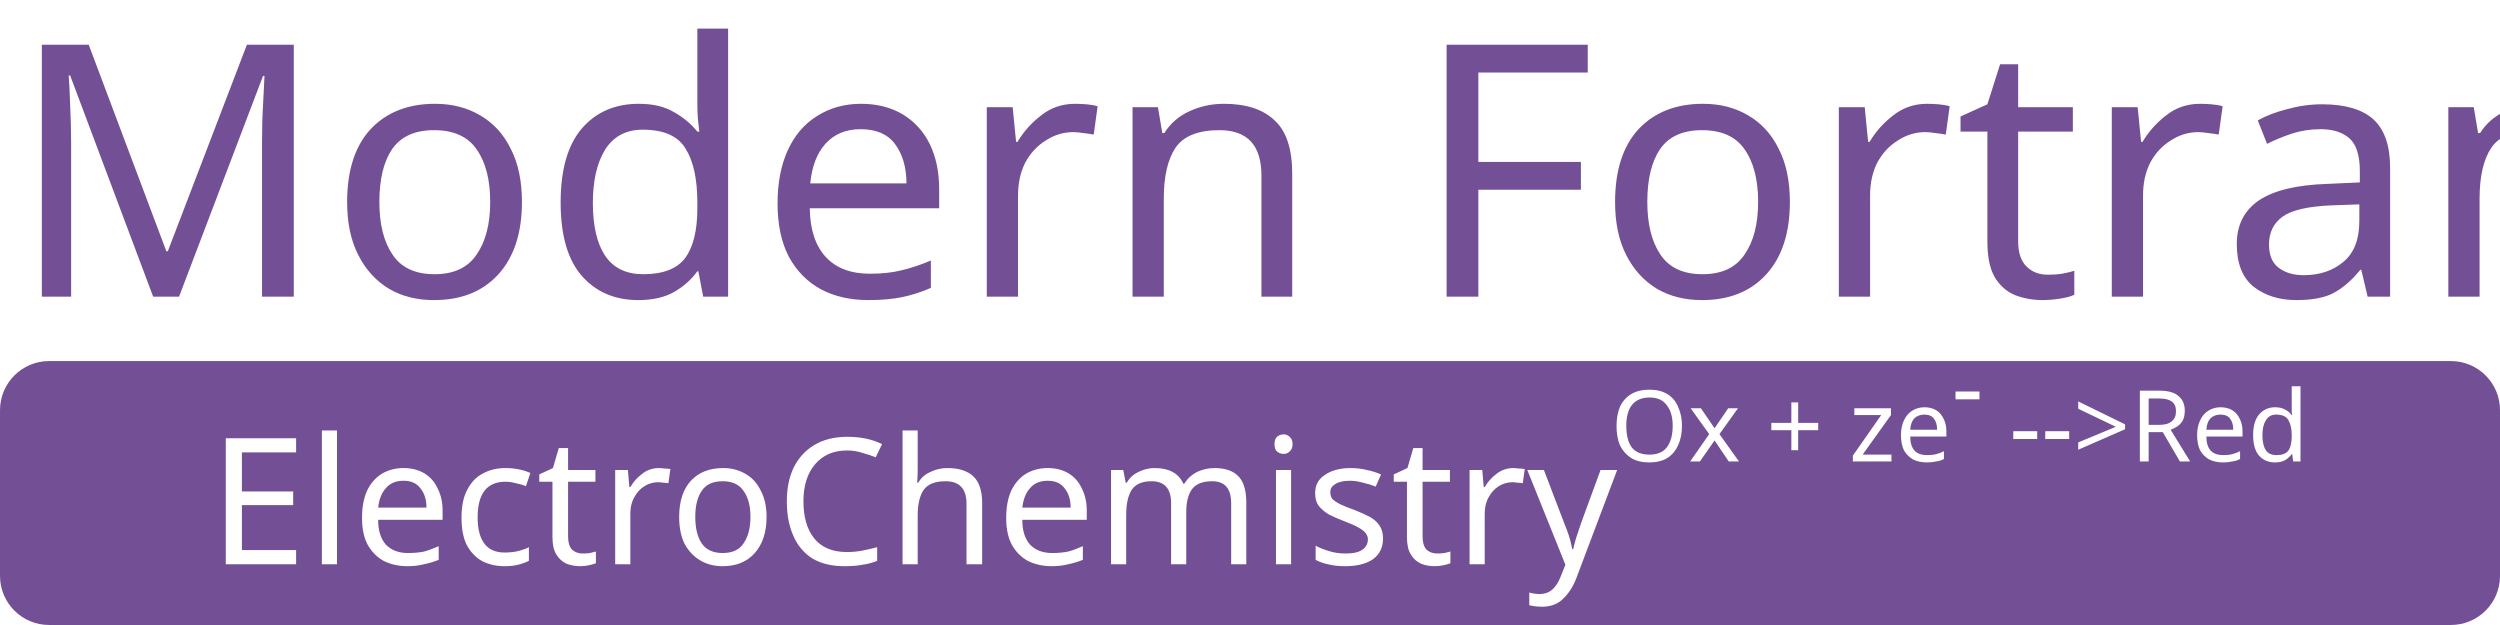
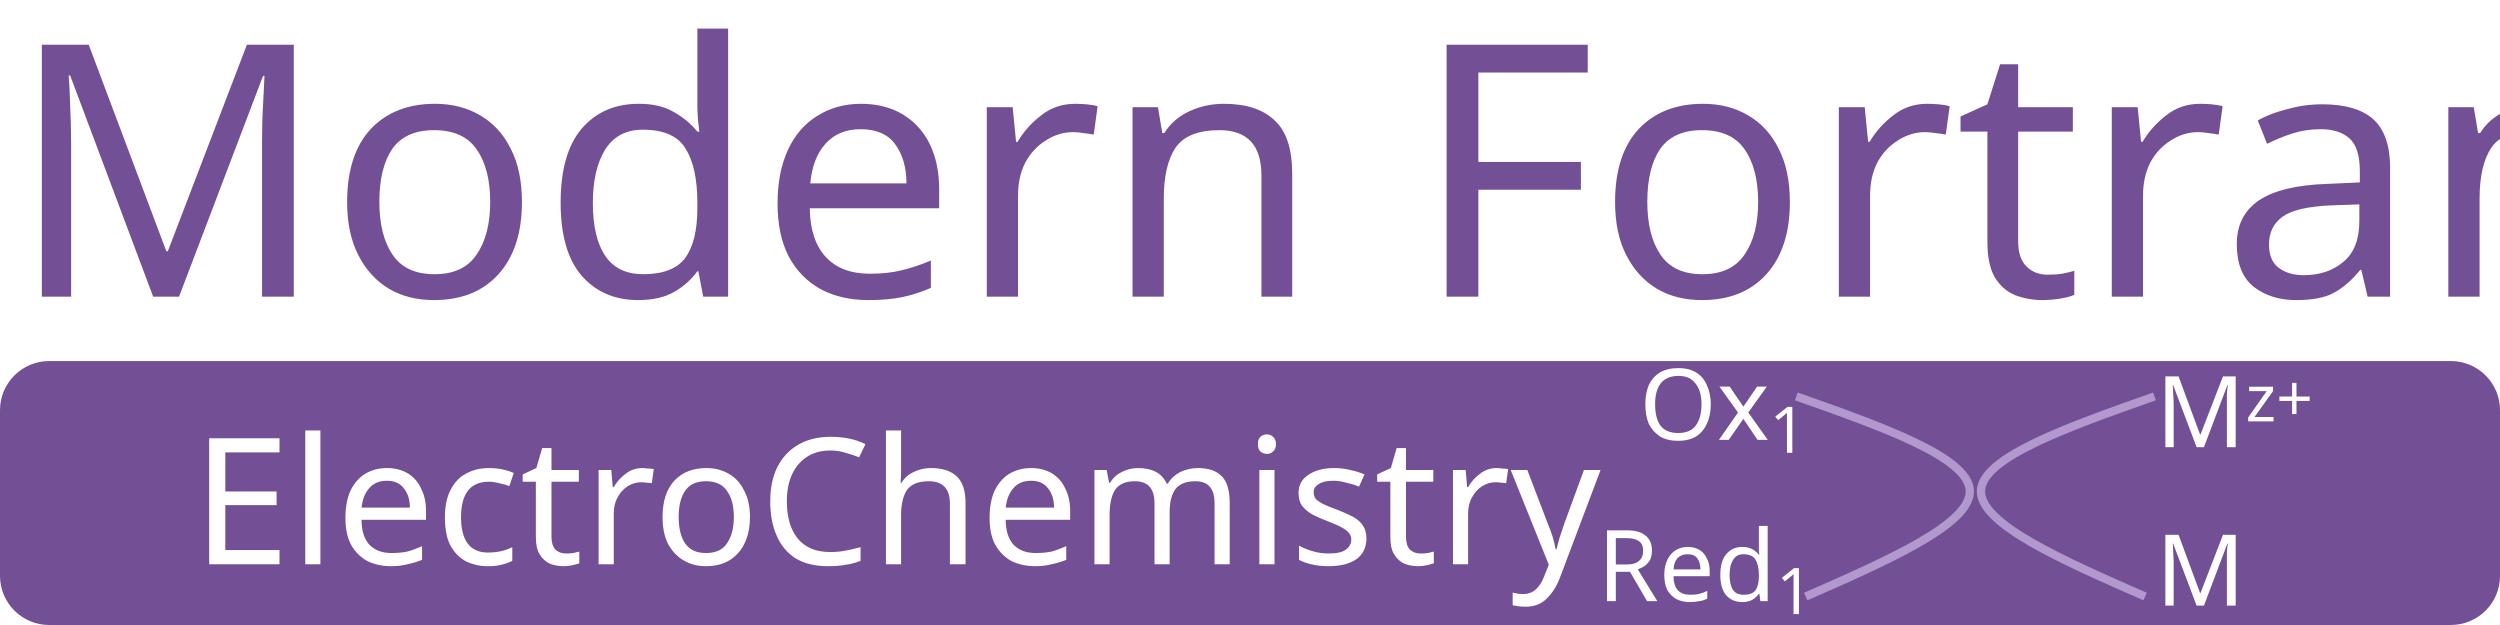
<svg xmlns="http://www.w3.org/2000/svg" width="80mm" height="20mm" viewBox="0 0 80 20" version="1.1" id="svg8">
  <defs id="defs2">
    <clipPath clipPathUnits="userSpaceOnUse" id="clipPath849">
      <rect style="fill:none;stroke:#000000;stroke-width:0.358;stroke-miterlimit:4;stroke-dasharray:none" id="rect851" width="57.804" height="76.351" x="32.322" y="61.232" />
    </clipPath>
    <clipPath clipPathUnits="userSpaceOnUse" id="clipPath859">
      <rect style="fill:none;fill-opacity:1;stroke:#000000;stroke-width:0.353;stroke-miterlimit:4;stroke-dasharray:none;stroke-opacity:1" id="rect861" width="57.058" height="72.259" x="40.325" y="51.641" />
    </clipPath>
    <linearGradient id="linearGradient8385">
      <stop id="stop8387" style="stop-color:#0d0079;stop-opacity:1;" offset="0" />
      <stop id="stop8389" style="stop-color:#ffffff;stop-opacity:1" offset="1" />
    </linearGradient>
  </defs>
  <g id="layer1" transform="translate(-140.4698,-146.7957)">
    <rect style="fill:#ffffff;fill-opacity:1;stroke:none;stroke-width:0.123;stroke-miterlimit:4;stroke-dasharray:none;stroke-opacity:1" id="rect852" width="80" height="20" x="140.47" y="146.796" />
    <rect style="fill:#734f96;fill-opacity:1;stroke:none;stroke-width:0.106;stroke-miterlimit:4;stroke-dasharray:none;stroke-opacity:1" id="rect3876" width="80" height="8.445" x="140.47" y="158.35" ry="1.571" />
-     <text xml:space="preserve" style="font-size:3.175px;line-height:1.25;font-family:'Clarendon BT';-inkscape-font-specification:'Clarendon BT';fill:#000000;stroke-width:0.373" x="192.012" y="161.561" id="text3866">
-       <tspan id="tspan3864" x="192.012" y="161.561" style="font-style:normal;font-variant:normal;font-weight:normal;font-stretch:normal;font-size:3.175px;font-family:'CMU Concrete';-inkscape-font-specification:'CMU Concrete';fill:#ffffff;stroke-width:0.373">Ox + ze<tspan style="font-size:3.175px;baseline-shift:super" id="tspan282">-</tspan> --&gt;Red</tspan>
+     <text xml:space="preserve" style="font-size:3.175px;line-height:1.25;font-family:'Clarendon BT';-inkscape-font-specification:'Clarendon BT';fill:#000000;stroke-width:0.373" x="192.932" y="160.872" id="text3866">
+       <tspan id="tspan3864" x="192.932" y="160.872" style="font-style:normal;font-variant:normal;font-weight:normal;font-stretch:normal;font-size:3.175px;font-family:'CMU Concrete';-inkscape-font-specification:'CMU Concrete';fill:#ffffff;stroke-width:0.373">Ox<tspan style="font-size:65%;baseline-shift:sub" id="tspan293">1</tspan>
+       </tspan>
    </text>
-     <text xml:space="preserve" style="font-size:5.644px;line-height:1.25;font-family:'Clarendon BT';-inkscape-font-specification:'Clarendon BT';fill:#000000;stroke-width:0.373" x="147.148" y="164.853" id="text3866-6">
-       <tspan id="tspan3864-2" x="147.148" y="164.853" style="font-style:normal;font-variant:normal;font-weight:normal;font-stretch:normal;font-size:5.644px;font-family:'CMU Concrete';-inkscape-font-specification:'CMU Concrete';fill:#ffffff;stroke-width:0.373">ElectroChemistry</tspan>
+     <text xml:space="preserve" style="font-size:5.644px;line-height:1.25;font-family:'Clarendon BT';-inkscape-font-specification:'Clarendon BT';fill:#000000;stroke-width:0.373" x="146.619" y="164.853" id="text3866-6">
+       <tspan id="tspan3864-2" x="146.619" y="164.853" style="font-style:normal;font-variant:normal;font-weight:normal;font-stretch:normal;font-size:5.644px;font-family:'CMU Concrete';-inkscape-font-specification:'CMU Concrete';fill:#ffffff;stroke-width:0.373">ElectroChemistry</tspan>
    </text>
    <text xml:space="preserve" style="font-size:11.289px;line-height:1.25;font-family:'Clarendon BT';-inkscape-font-specification:'Clarendon BT';fill:#734f96;fill-opacity:1;stroke-width:0.373" x="140.713" y="156.289" id="text3900">
      <tspan id="tspan3898" x="140.713" y="156.289" style="font-style:normal;font-variant:normal;font-weight:normal;font-stretch:normal;font-size:11.289px;font-family:'CMU Concrete';-inkscape-font-specification:'CMU Concrete';fill:#734f96;fill-opacity:1;stroke-width:0.373">Modern Fortran</tspan>
    </text>
+     <text xml:space="preserve" style="font-size:3.175px;line-height:1.25;font-family:'Clarendon BT';-inkscape-font-specification:'Clarendon BT';fill:#000000;stroke-width:0.373" x="191.583" y="166.031" id="text289">
+       <tspan id="tspan287" x="191.583" y="166.031" style="font-style:normal;font-variant:normal;font-weight:normal;font-stretch:normal;font-size:3.175px;font-family:'CMU Concrete';-inkscape-font-specification:'CMU Concrete';fill:#ffffff;stroke-width:0.373">Red<tspan style="font-size:65%;baseline-shift:sub" id="tspan291">1</tspan>
+       </tspan>
+     </text>
+     <text xml:space="preserve" style="font-size:3.175px;line-height:1.25;font-family:'Clarendon BT';-inkscape-font-specification:'Clarendon BT';fill:#000000;stroke-width:0.373" x="209.451" y="166.173" id="text301">
+       <tspan id="tspan299" x="209.451" y="166.173" style="font-style:normal;font-variant:normal;font-weight:normal;font-stretch:normal;font-size:3.175px;font-family:'CMU Concrete';-inkscape-font-specification:'CMU Concrete';fill:#ffffff;stroke-width:0.373">M</tspan>
+     </text>
+     <path style="fill:#333333;stroke-width:0.265" d="m 118.332,163.699 29.835,16.427" id="path545" />
+     <text xml:space="preserve" style="font-size:3.175px;line-height:1.25;font-family:'Clarendon BT';-inkscape-font-specification:'Clarendon BT';fill:#000000;stroke-width:0.373" x="209.451" y="161.105" id="text2687">
+       <tspan id="tspan2685" x="209.451" y="161.105" style="font-style:normal;font-variant:normal;font-weight:normal;font-stretch:normal;font-size:3.175px;font-family:'CMU Concrete';-inkscape-font-specification:'CMU Concrete';fill:#ffffff;stroke-width:0.373">M<tspan style="font-size:65%;baseline-shift:super" id="tspan2689">z+</tspan>
+       </tspan>
+     </text>
+     <path style="opacity:1;fill:none;stroke:#b198cd;stroke-width:0.265;stroke-opacity:1" d="m 197.951,159.48 c 2.752,0.972 5.503,1.943 5.553,3.011 0.05,1.067 -2.6,2.231 -5.251,3.394" id="path3861" />
+     <path style="opacity:1;fill:none;stroke:#b198cd;stroke-width:0.265;stroke-opacity:1" d="m 209.414,159.48 c -2.752,0.972 -5.503,1.943 -5.553,3.011 -0.05,1.067 2.6,2.231 5.251,3.394" id="path3865" />
  </g>
</svg>
